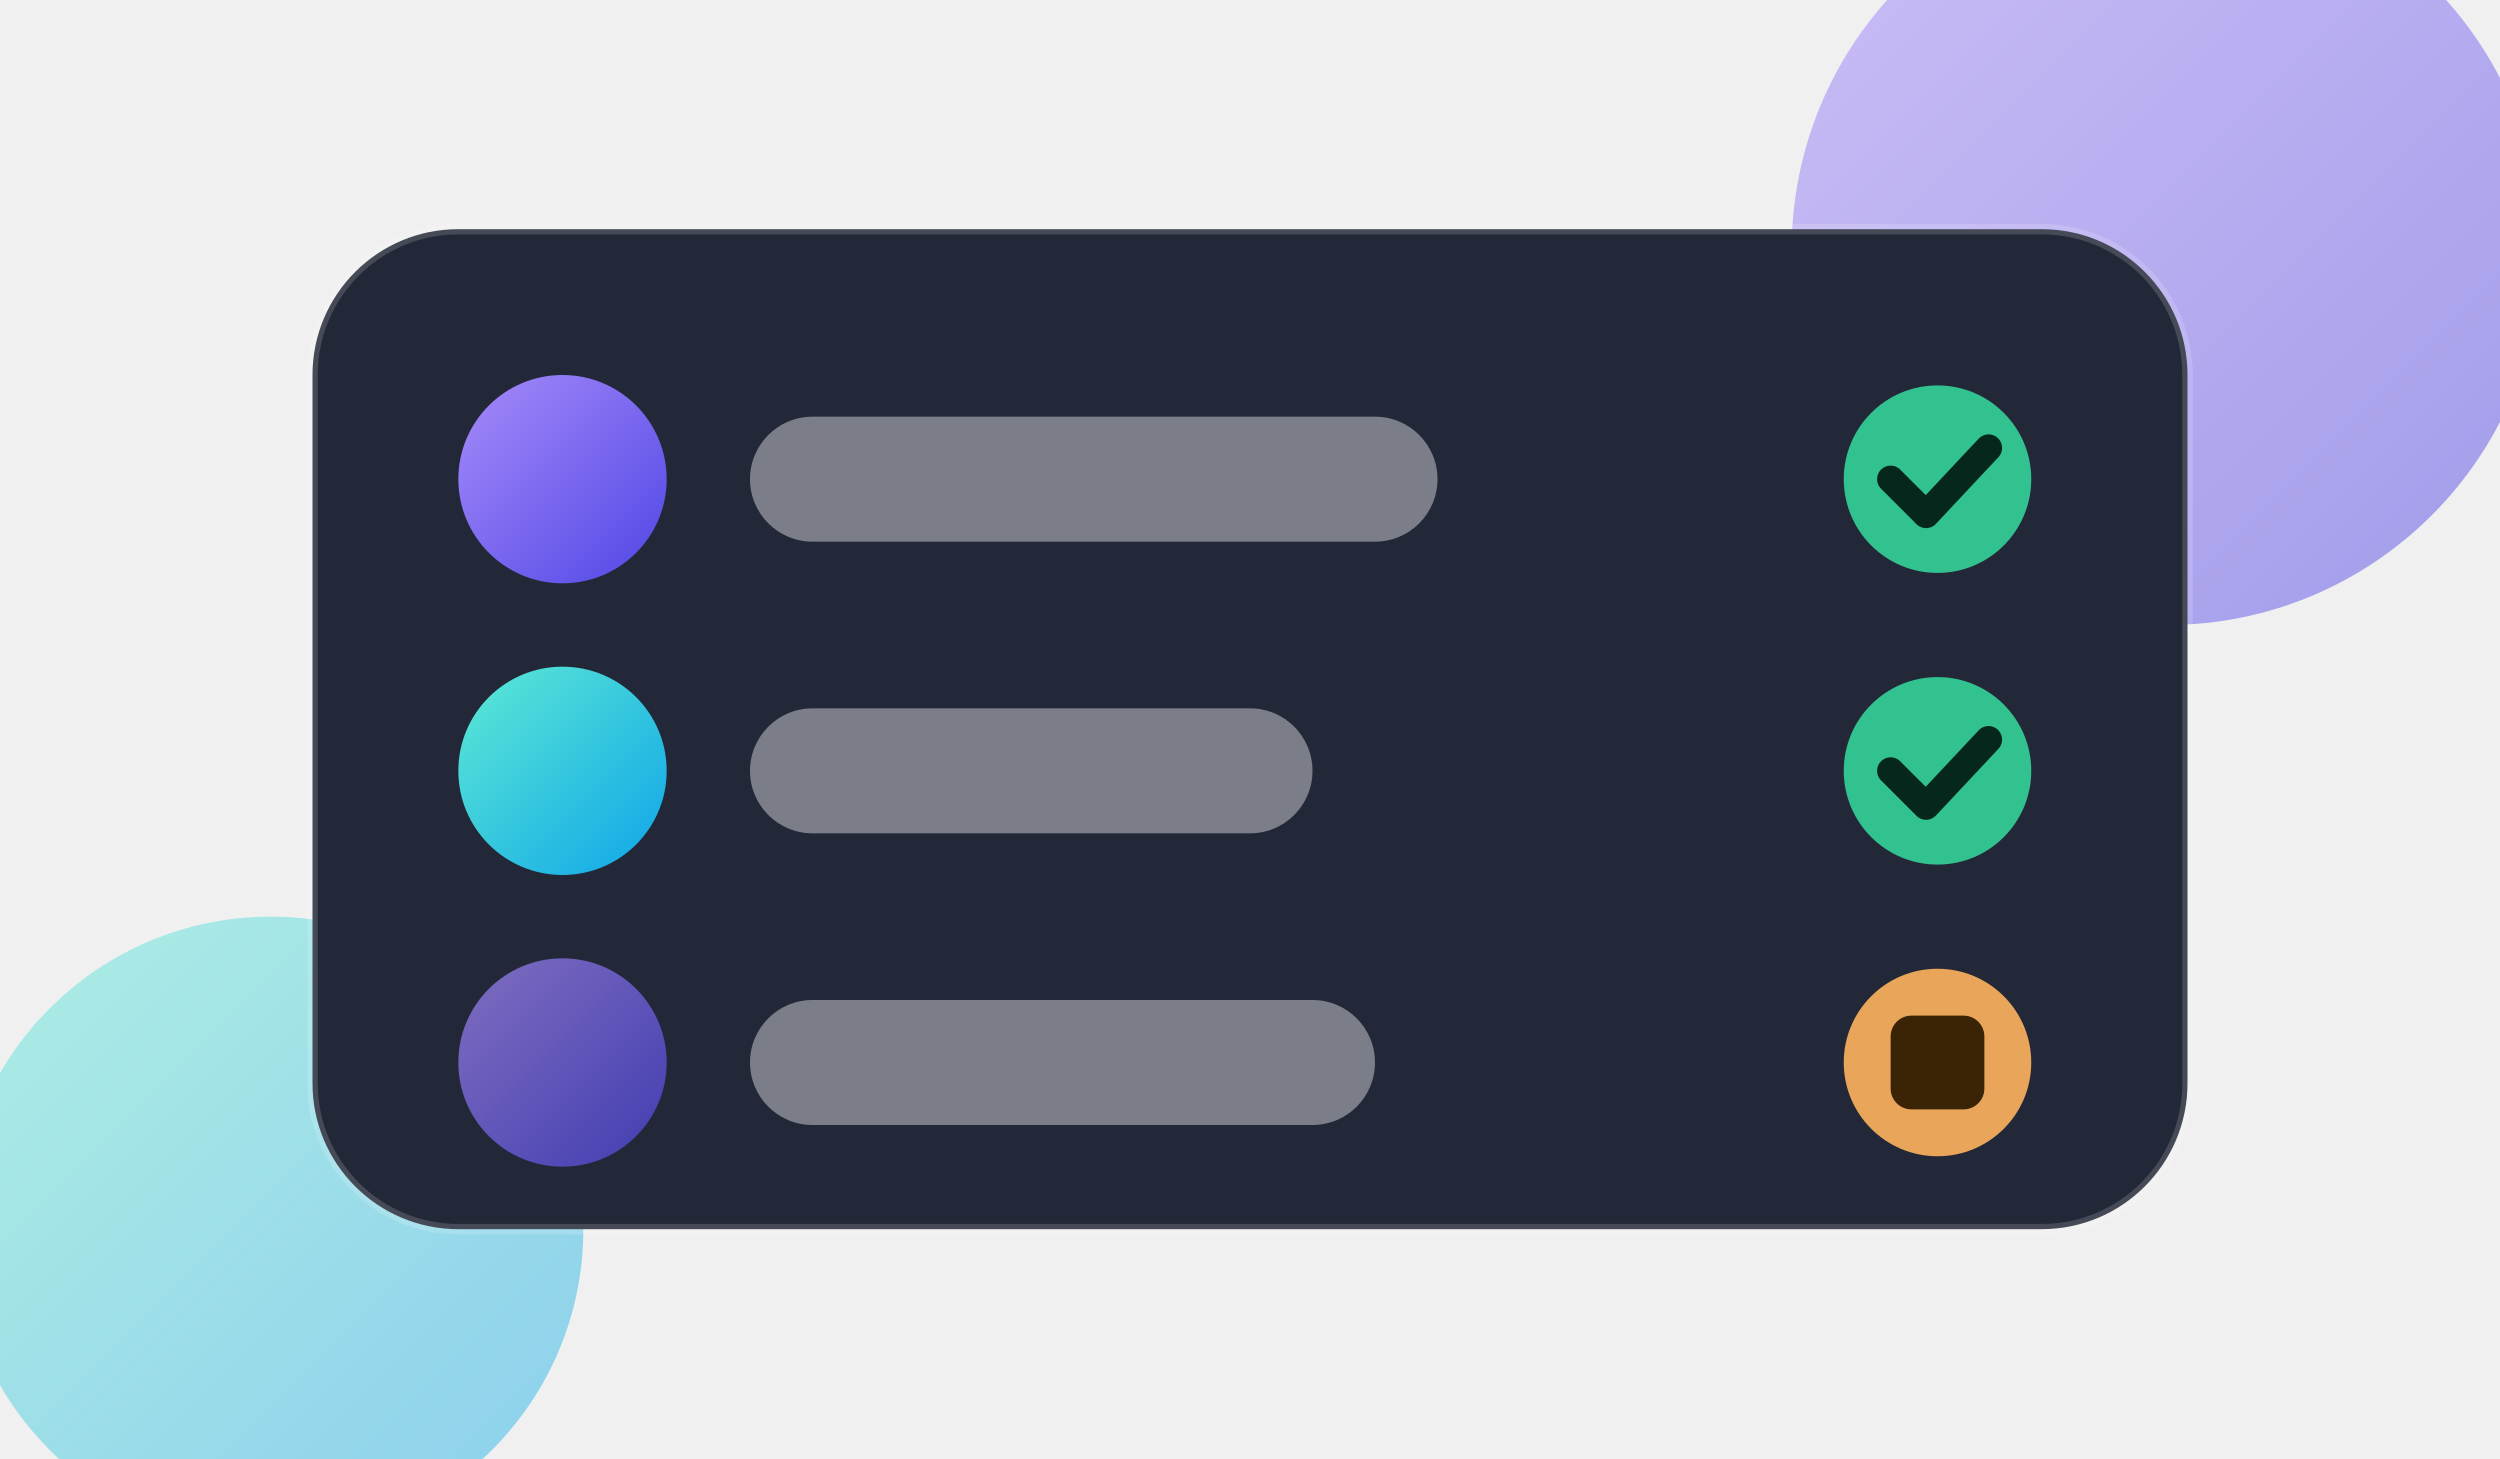
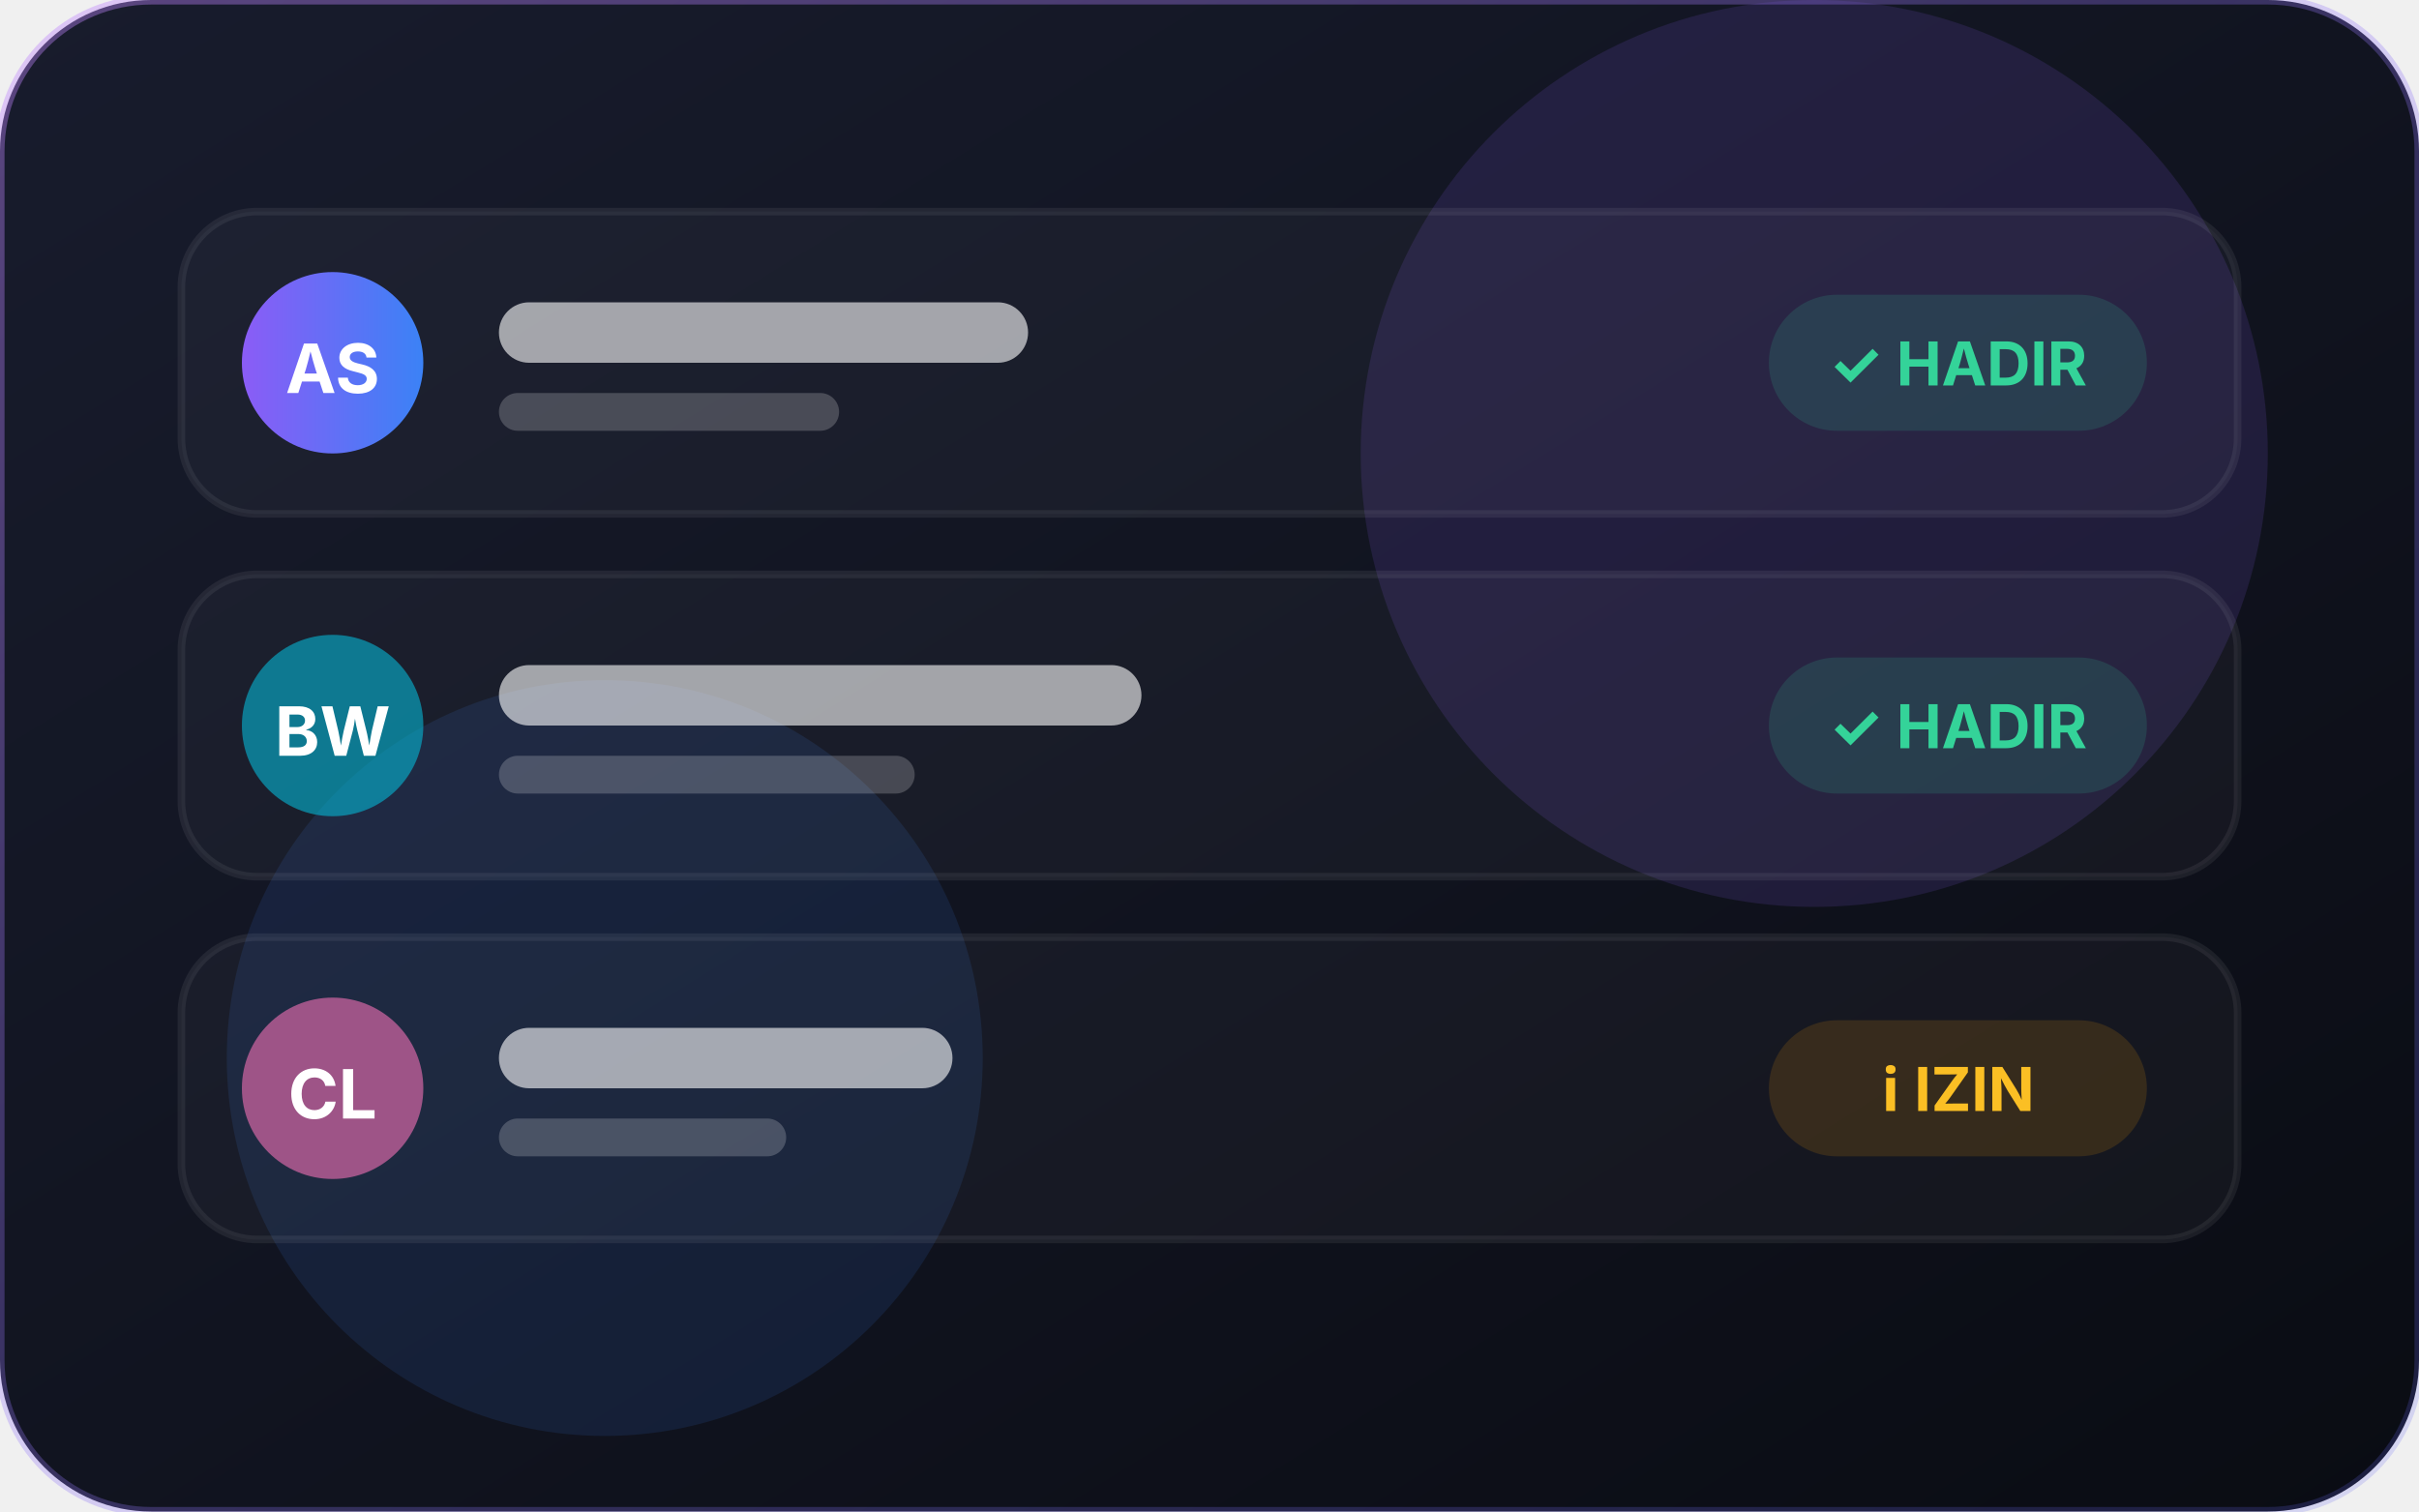
- <svg xmlns="http://www.w3.org/2000/svg" viewBox="0 0 240 140" width="240" height="140" role="img" aria-label="Presensi dan akademik">
+ <svg xmlns="http://www.w3.org/2000/svg" viewBox="0 0 320 200" width="320" height="200" role="img" aria-label="Modul Akademik dan Presensi GTK">
  <defs>
-     <linearGradient id="a-v" x1="0" y1="0" x2="1" y2="1">
-       <stop offset="0" stop-color="#a78bfa" />
-       <stop offset="1" stop-color="#4f46e5" />
+     <linearGradient id="acad-bg" x1="0%" y1="0%" x2="100%" y2="100%">
+       <stop offset="0%" stop-color="#181c2d" />
+       <stop offset="100%" stop-color="#0a0c13" />
    </linearGradient>
-     <linearGradient id="a-t" x1="0" y1="0" x2="1" y2="1">
-       <stop offset="0" stop-color="#5eead4" />
-       <stop offset="1" stop-color="#0ea5e9" />
+     <linearGradient id="acad-border" x1="0%" y1="0%" x2="100%" y2="100%">
+       <stop offset="0%" stop-color="#c084fc" stop-opacity="0.4" />
+       <stop offset="100%" stop-color="#6366f1" stop-opacity="0.2" />
+     </linearGradient>
+     <linearGradient id="acad-pill" x1="0%" y1="0%" x2="100%" y2="0%">
+       <stop offset="0%" stop-color="#8b5cf6" />
+       <stop offset="100%" stop-color="#3b82f6" />
    </linearGradient>
  </defs>
-   <circle cx="208" cy="24" r="36" fill="url(#a-v)" opacity=".5" />
-   <circle cx="26" cy="118" r="30" fill="url(#a-t)" opacity=".45" />
-   <g transform="translate(30 22)">
-     <rect width="180" height="96" rx="14" fill="#232838" stroke="rgba(255,255,255,.16)" />
-     <g transform="translate(14 14)">
-       <circle cx="10" cy="10" r="10" fill="url(#a-v)" />
-       <rect x="28" y="4" width="66" height="12" rx="6" fill="rgba(255,255,255,.4)" />
-       <circle cx="142" cy="10" r="9" fill="#34d399" opacity=".9" />
-       <path d="M137.5 10 l3.4 3.4 6-6.4" stroke="#06281c" stroke-width="2.6" fill="none" stroke-linecap="round" stroke-linejoin="round" />
-     </g>
-     <g transform="translate(14 42)">
-       <circle cx="10" cy="10" r="10" fill="url(#a-t)" />
-       <rect x="28" y="4" width="54" height="12" rx="6" fill="rgba(255,255,255,.4)" />
-       <circle cx="142" cy="10" r="9" fill="#34d399" opacity=".9" />
-       <path d="M137.5 10 l3.4 3.4 6-6.4" stroke="#06281c" stroke-width="2.6" fill="none" stroke-linecap="round" stroke-linejoin="round" />
-     </g>
-     <g transform="translate(14 70)">
-       <circle cx="10" cy="10" r="10" fill="url(#a-v)" opacity=".7" />
-       <rect x="28" y="4" width="60" height="12" rx="6" fill="rgba(255,255,255,.4)" />
-       <circle cx="142" cy="10" r="9" fill="#ffb45e" opacity=".9" />
-       <rect x="137.5" y="5.5" width="9" height="9" rx="2" fill="#3a2405" />
-     </g>
+   <rect width="320" height="200" rx="20" fill="url(#acad-bg)" stroke="url(#acad-border)" stroke-width="1.2" />
+   <circle cx="240" cy="60" r="60" fill="#8b5cf6" opacity="0.14" />
+   <circle cx="80" cy="140" r="50" fill="#3b82f6" opacity="0.12" />
+   <g transform="translate(24, 28)">
+     <rect x="0" y="0" width="272" height="40" rx="10" fill="rgba(255,255,255,0.035)" stroke="rgba(255,255,255,0.07)" stroke-width="1" />
+     <circle cx="20" cy="20" r="12" fill="url(#acad-pill)" />
+     <text x="20" y="24" fill="#ffffff" font-family="Inter, sans-serif" font-size="9" font-weight="700" text-anchor="middle">AS</text>
+     <rect x="42" y="12" width="70" height="8" rx="4" fill="rgba(255,255,255,0.6)" />
+     <rect x="42" y="24" width="45" height="5" rx="2.5" fill="rgba(255,255,255,0.2)" />
+     <rect x="210" y="11" width="50" height="18" rx="9" fill="rgba(52,211,153,0.15)" />
+     <text x="235" y="23" fill="#34d399" font-family="Inter, sans-serif" font-size="8" font-weight="700" text-anchor="middle">✓ HADIR</text>
+     <rect x="0" y="48" width="272" height="40" rx="10" fill="rgba(255,255,255,0.035)" stroke="rgba(255,255,255,0.07)" stroke-width="1" />
+     <circle cx="20" cy="68" r="12" fill="rgba(6,182,212,0.6)" />
+     <text x="20" y="72" fill="#ffffff" font-family="Inter, sans-serif" font-size="9" font-weight="700" text-anchor="middle">BW</text>
+     <rect x="42" y="60" width="85" height="8" rx="4" fill="rgba(255,255,255,0.6)" />
+     <rect x="42" y="72" width="55" height="5" rx="2.5" fill="rgba(255,255,255,0.2)" />
+     <rect x="210" y="59" width="50" height="18" rx="9" fill="rgba(52,211,153,0.15)" />
+     <text x="235" y="71" fill="#34d399" font-family="Inter, sans-serif" font-size="8" font-weight="700" text-anchor="middle">✓ HADIR</text>
+     <rect x="0" y="96" width="272" height="40" rx="10" fill="rgba(255,255,255,0.035)" stroke="rgba(255,255,255,0.07)" stroke-width="1" />
+     <circle cx="20" cy="116" r="12" fill="rgba(244,114,182,0.6)" />
+     <text x="20" y="120" fill="#ffffff" font-family="Inter, sans-serif" font-size="9" font-weight="700" text-anchor="middle">CL</text>
+     <rect x="42" y="108" width="60" height="8" rx="4" fill="rgba(255,255,255,0.6)" />
+     <rect x="42" y="120" width="38" height="5" rx="2.5" fill="rgba(255,255,255,0.2)" />
+     <rect x="210" y="107" width="50" height="18" rx="9" fill="rgba(245,158,11,0.15)" />
+     <text x="235" y="119" fill="#fbbf24" font-family="Inter, sans-serif" font-size="8" font-weight="700" text-anchor="middle">ℹ IZIN</text>
  </g>
</svg>
